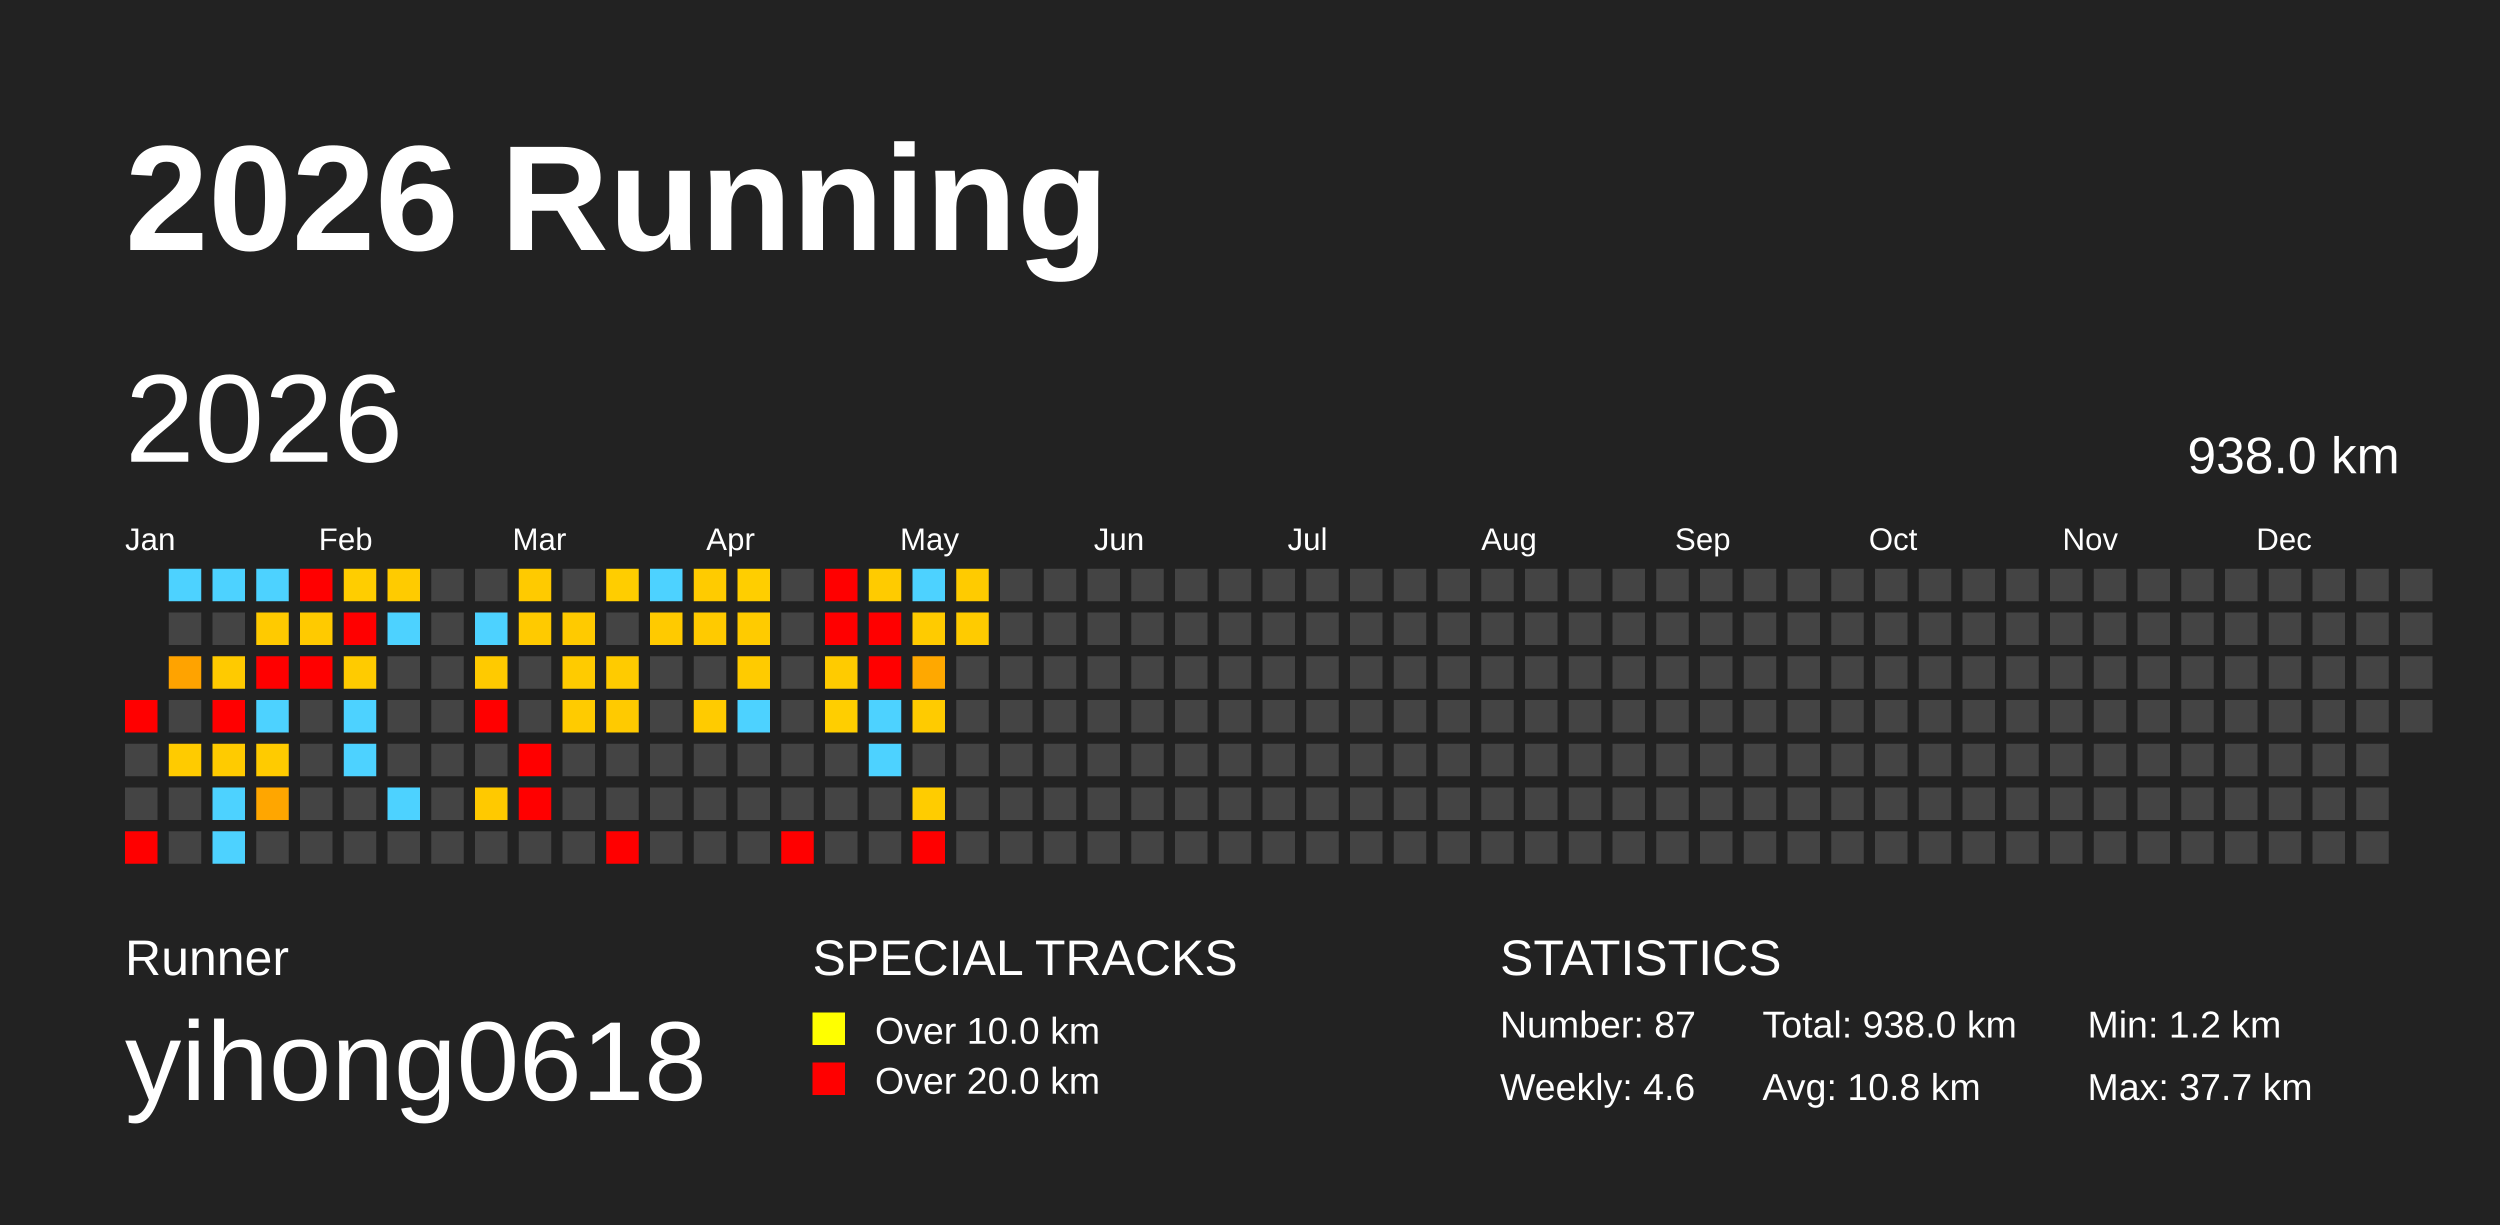
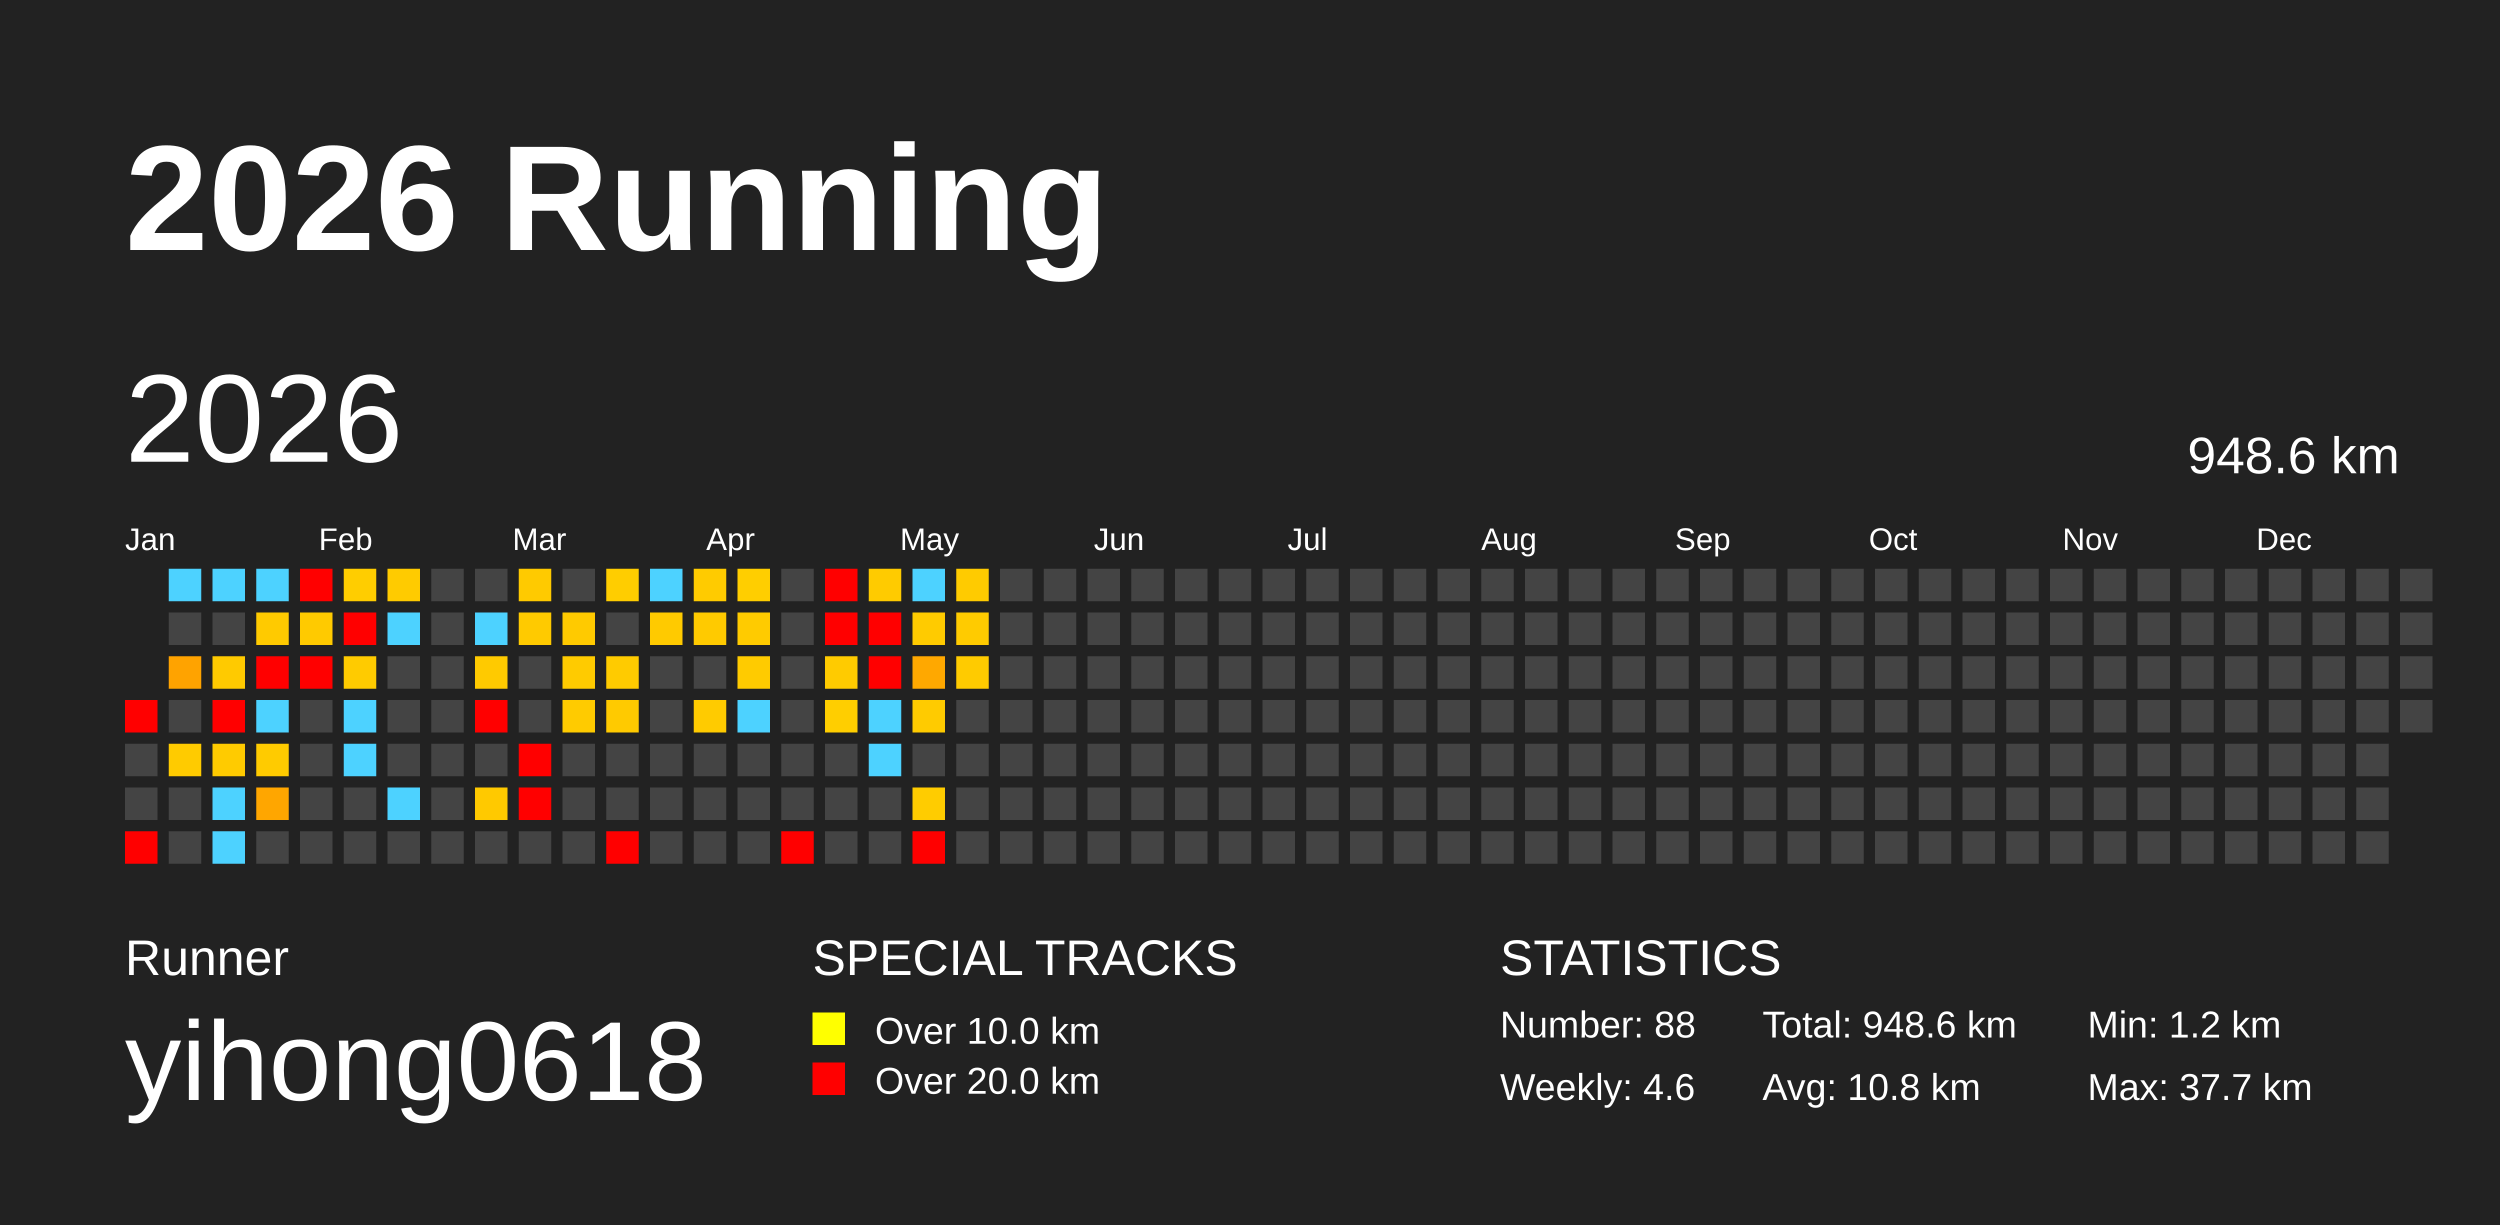
<svg xmlns="http://www.w3.org/2000/svg" baseProfile="full" height="98mm" version="1.1" viewBox="0,0,200,98" width="200mm">
  <defs />
  <rect fill="#222222" height="98" width="200" x="0" y="0" />
  <text fill="#FFFFFF" style="font-size:12px; font-family:Arial; font-weight:bold;" x="10" y="20">2026 Running</text>
  <text fill="#FFFFFF" style="font-size:4px; font-family:Arial" x="10" y="78">Runner</text>
  <text fill="#FFFFFF" style="font-size:9px; font-family:Arial" x="10" y="88">yihong0618</text>
  <text fill="#FFFFFF" style="font-size:4px; font-family:Arial" x="65" y="78">SPECIAL TRACKS</text>
  <rect fill="yellow" height="2.6" width="2.6" x="65" y="81" />
  <text fill="#FFFFFF" style="font-size:3px; font-family:Arial" x="70" y="83.5">Over 10.0 km</text>
  <rect fill="red" height="2.6" width="2.6" x="65" y="85" />
  <text fill="#FFFFFF" style="font-size:3px; font-family:Arial" x="70" y="87.5">Over 20.0 km</text>
  <text fill="#FFFFFF" style="font-size:4px; font-family:Arial" x="120" y="78">STATISTICS</text>
-   <text fill="#FFFFFF" style="font-size:3px; font-family:Arial" x="120" y="83">Number: 87</text>
+   <text fill="#FFFFFF" style="font-size:3px; font-family:Arial" x="120" y="83">Number: 88</text>
  <text fill="#FFFFFF" style="font-size:3px; font-family:Arial" x="120" y="88">Weekly: 4.6</text>
-   <text fill="#FFFFFF" style="font-size:3px; font-family:Arial" x="141" y="83">Total: 938.0 km</text>
+   <text fill="#FFFFFF" style="font-size:3px; font-family:Arial" x="141" y="83">Total: 948.6 km</text>
  <text fill="#FFFFFF" style="font-size:3px; font-family:Arial" x="141" y="88">Avg: 10.8 km</text>
  <text fill="#FFFFFF" style="font-size:3px; font-family:Arial" x="167" y="83">Min: 1.2 km</text>
  <text fill="#FFFFFF" style="font-size:3px; font-family:Arial" x="167" y="88">Max: 37.7 km</text>
  <text dominant-baseline="hanging" fill="#FFFFFF" style="font-size:10.0px; font-family:Arial;" x="10" y="30">2026</text>
-   <text dominant-baseline="hanging" fill="#FFFFFF" style="font-size:4.125px; font-family:Arial;" x="175" y="35">938.0 km</text>
+   <text dominant-baseline="hanging" fill="#FFFFFF" style="font-size:4.125px; font-family:Arial;" x="175" y="35">948.6 km</text>
  <text fill="#FFFFFF" style="font-size:2.5px; font-family:Arial" x="10.0" y="44">Jan</text>
  <text fill="#FFFFFF" style="font-size:2.5px; font-family:Arial" x="25.5" y="44">Feb</text>
  <text fill="#FFFFFF" style="font-size:2.5px; font-family:Arial" x="41.0" y="44">Mar</text>
  <text fill="#FFFFFF" style="font-size:2.5px; font-family:Arial" x="56.5" y="44">Apr</text>
  <text fill="#FFFFFF" style="font-size:2.5px; font-family:Arial" x="72.0" y="44">May</text>
  <text fill="#FFFFFF" style="font-size:2.5px; font-family:Arial" x="87.5" y="44">Jun</text>
  <text fill="#FFFFFF" style="font-size:2.5px; font-family:Arial" x="103.0" y="44">Jul</text>
  <text fill="#FFFFFF" style="font-size:2.5px; font-family:Arial" x="118.5" y="44">Aug</text>
  <text fill="#FFFFFF" style="font-size:2.5px; font-family:Arial" x="134.0" y="44">Sep</text>
  <text fill="#FFFFFF" style="font-size:2.5px; font-family:Arial" x="149.5" y="44">Oct</text>
  <text fill="#FFFFFF" style="font-size:2.5px; font-family:Arial" x="165.0" y="44">Nov</text>
  <text fill="#FFFFFF" style="font-size:2.5px; font-family:Arial" x="180.5" y="44">Dec</text>
  <rect fill="red" height="2.6" width="2.6" x="10.0" y="56.0" />
  <rect fill="#444444" height="2.6" width="2.6" x="10.0" y="59.5" />
  <rect fill="#444444" height="2.6" width="2.6" x="10.0" y="63.0" />
  <rect fill="red" height="2.6" width="2.6" x="10.0" y="66.5" />
  <rect fill="#4dd2ff" height="2.6" width="2.6" x="13.5" y="45.5" />
  <rect fill="#444444" height="2.6" width="2.6" x="13.5" y="49.0" />
  <rect fill="#ffa300" height="2.6" width="2.6" x="13.5" y="52.5" />
  <rect fill="#444444" height="2.6" width="2.6" x="13.5" y="56.0" />
  <rect fill="#ffcb00" height="2.6" width="2.6" x="13.5" y="59.5" />
  <rect fill="#444444" height="2.6" width="2.6" x="13.5" y="63.0" />
  <rect fill="#444444" height="2.6" width="2.6" x="13.5" y="66.5" />
  <rect fill="#4dd2ff" height="2.6" width="2.6" x="17.0" y="45.5" />
  <rect fill="#444444" height="2.6" width="2.6" x="17.0" y="49.0" />
  <rect fill="#ffca00" height="2.6" width="2.6" x="17.0" y="52.5" />
  <rect fill="red" height="2.6" width="2.6" x="17.0" y="56.0" />
  <rect fill="#ffcb00" height="2.6" width="2.6" x="17.0" y="59.5" />
  <rect fill="#4dd2ff" height="2.6" width="2.6" x="17.0" y="63.0" />
  <rect fill="#4dd2ff" height="2.6" width="2.6" x="17.0" y="66.5" />
  <rect fill="#4dd2ff" height="2.6" width="2.6" x="20.5" y="45.5" />
  <rect fill="#ffca00" height="2.6" width="2.6" x="20.5" y="49.0" />
  <rect fill="red" height="2.6" width="2.6" x="20.5" y="52.5" />
  <rect fill="#4dd2ff" height="2.6" width="2.6" x="20.5" y="56.0" />
  <rect fill="#ffcb00" height="2.6" width="2.6" x="20.5" y="59.5" />
  <rect fill="#ffa600" height="2.6" width="2.6" x="20.5" y="63.0" />
  <rect fill="#444444" height="2.6" width="2.6" x="20.5" y="66.5" />
  <rect fill="red" height="2.6" width="2.6" x="24.0" y="45.5" />
  <rect fill="#ffca00" height="2.6" width="2.6" x="24.0" y="49.0" />
  <rect fill="red" height="2.6" width="2.6" x="24.0" y="52.5" />
  <rect fill="#444444" height="2.6" width="2.6" x="24.0" y="56.0" />
  <rect fill="#444444" height="2.6" width="2.6" x="24.0" y="59.5" />
  <rect fill="#444444" height="2.6" width="2.6" x="24.0" y="63.0" />
  <rect fill="#444444" height="2.6" width="2.6" x="24.0" y="66.5" />
  <rect fill="#ffcd00" height="2.6" width="2.6" x="27.5" y="45.5" />
  <rect fill="red" height="2.6" width="2.6" x="27.5" y="49.0" />
  <rect fill="#ffcb00" height="2.6" width="2.6" x="27.5" y="52.5" />
  <rect fill="#4dd2ff" height="2.6" width="2.6" x="27.5" y="56.0" />
  <rect fill="#4dd2ff" height="2.6" width="2.6" x="27.5" y="59.5" />
  <rect fill="#444444" height="2.6" width="2.6" x="27.5" y="63.0" />
  <rect fill="#444444" height="2.6" width="2.6" x="27.5" y="66.5" />
  <rect fill="#ffcb00" height="2.6" width="2.6" x="31.0" y="45.5" />
  <rect fill="#4dd2ff" height="2.6" width="2.6" x="31.0" y="49.0" />
  <rect fill="#444444" height="2.6" width="2.6" x="31.0" y="52.5" />
  <rect fill="#444444" height="2.6" width="2.6" x="31.0" y="56.0" />
  <rect fill="#444444" height="2.6" width="2.6" x="31.0" y="59.5" />
  <rect fill="#4dd2ff" height="2.6" width="2.6" x="31.0" y="63.0" />
  <rect fill="#444444" height="2.6" width="2.6" x="31.0" y="66.5" />
  <rect fill="#444444" height="2.6" width="2.6" x="34.5" y="45.5" />
  <rect fill="#444444" height="2.6" width="2.6" x="34.5" y="49.0" />
  <rect fill="#444444" height="2.6" width="2.6" x="34.5" y="52.5" />
  <rect fill="#444444" height="2.6" width="2.6" x="34.5" y="56.0" />
  <rect fill="#444444" height="2.6" width="2.6" x="34.5" y="59.5" />
  <rect fill="#444444" height="2.6" width="2.6" x="34.5" y="63.0" />
  <rect fill="#444444" height="2.6" width="2.6" x="34.5" y="66.5" />
  <rect fill="#444444" height="2.6" width="2.6" x="38.0" y="45.5" />
  <rect fill="#4dd2ff" height="2.6" width="2.6" x="38.0" y="49.0" />
  <rect fill="#ffca00" height="2.6" width="2.6" x="38.0" y="52.5" />
  <rect fill="red" height="2.6" width="2.6" x="38.0" y="56.0" />
  <rect fill="#444444" height="2.6" width="2.6" x="38.0" y="59.5" />
  <rect fill="#ffc900" height="2.6" width="2.6" x="38.0" y="63.0" />
  <rect fill="#444444" height="2.6" width="2.6" x="38.0" y="66.5" />
  <rect fill="#ffca00" height="2.6" width="2.6" x="41.5" y="45.5" />
  <rect fill="#ffca00" height="2.6" width="2.6" x="41.5" y="49.0" />
  <rect fill="#444444" height="2.6" width="2.6" x="41.5" y="52.5" />
  <rect fill="#444444" height="2.6" width="2.6" x="41.5" y="56.0" />
  <rect fill="red" height="2.6" width="2.6" x="41.5" y="59.5" />
  <rect fill="red" height="2.6" width="2.6" x="41.5" y="63.0" />
  <rect fill="#444444" height="2.6" width="2.6" x="41.5" y="66.5" />
  <rect fill="#444444" height="2.6" width="2.6" x="45.0" y="45.5" />
  <rect fill="#ffca00" height="2.6" width="2.6" x="45.0" y="49.0" />
  <rect fill="#ffcb00" height="2.6" width="2.6" x="45.0" y="52.5" />
  <rect fill="#ffcb00" height="2.6" width="2.6" x="45.0" y="56.0" />
  <rect fill="#444444" height="2.6" width="2.6" x="45.0" y="59.5" />
  <rect fill="#444444" height="2.6" width="2.6" x="45.0" y="63.0" />
  <rect fill="#444444" height="2.6" width="2.6" x="45.0" y="66.5" />
  <rect fill="#ffcd00" height="2.6" width="2.6" x="48.5" y="45.5" />
  <rect fill="#444444" height="2.6" width="2.6" x="48.5" y="49.0" />
  <rect fill="#ffcb00" height="2.6" width="2.6" x="48.5" y="52.5" />
  <rect fill="#ffca00" height="2.6" width="2.6" x="48.5" y="56.0" />
  <rect fill="#444444" height="2.6" width="2.6" x="48.5" y="59.5" />
  <rect fill="#444444" height="2.6" width="2.6" x="48.5" y="63.0" />
  <rect fill="red" height="2.6" width="2.6" x="48.5" y="66.5" />
  <rect fill="#4dd2ff" height="2.6" width="2.6" x="52.0" y="45.5" />
  <rect fill="#ffca00" height="2.6" width="2.6" x="52.0" y="49.0" />
  <rect fill="#444444" height="2.6" width="2.6" x="52.0" y="52.5" />
  <rect fill="#444444" height="2.6" width="2.6" x="52.0" y="56.0" />
  <rect fill="#444444" height="2.6" width="2.6" x="52.0" y="59.5" />
  <rect fill="#444444" height="2.6" width="2.6" x="52.0" y="63.0" />
  <rect fill="#444444" height="2.6" width="2.6" x="52.0" y="66.5" />
  <rect fill="#ffcb00" height="2.6" width="2.6" x="55.5" y="45.5" />
  <rect fill="#ffca00" height="2.6" width="2.6" x="55.5" y="49.0" />
  <rect fill="#444444" height="2.6" width="2.6" x="55.5" y="52.5" />
  <rect fill="#ffcb00" height="2.6" width="2.6" x="55.5" y="56.0" />
  <rect fill="#444444" height="2.6" width="2.6" x="55.5" y="59.5" />
  <rect fill="#444444" height="2.6" width="2.6" x="55.5" y="63.0" />
  <rect fill="#444444" height="2.6" width="2.6" x="55.5" y="66.5" />
  <rect fill="#ffce00" height="2.6" width="2.6" x="59.0" y="45.5" />
  <rect fill="#ffcb00" height="2.6" width="2.6" x="59.0" y="49.0" />
  <rect fill="#ffcb00" height="2.6" width="2.6" x="59.0" y="52.5" />
  <rect fill="#4dd2ff" height="2.6" width="2.6" x="59.0" y="56.0" />
  <rect fill="#444444" height="2.6" width="2.6" x="59.0" y="59.5" />
  <rect fill="#444444" height="2.6" width="2.6" x="59.0" y="63.0" />
  <rect fill="#444444" height="2.6" width="2.6" x="59.0" y="66.5" />
  <rect fill="#444444" height="2.6" width="2.6" x="62.5" y="45.5" />
  <rect fill="#444444" height="2.6" width="2.6" x="62.5" y="49.0" />
  <rect fill="#444444" height="2.6" width="2.6" x="62.5" y="52.5" />
  <rect fill="#444444" height="2.6" width="2.6" x="62.5" y="56.0" />
  <rect fill="#444444" height="2.6" width="2.6" x="62.5" y="59.5" />
  <rect fill="#444444" height="2.6" width="2.6" x="62.5" y="63.0" />
  <rect fill="red" height="2.6" width="2.6" x="62.5" y="66.5" />
  <rect fill="red" height="2.6" width="2.6" x="66.0" y="45.5" />
  <rect fill="red" height="2.6" width="2.6" x="66.0" y="49.0" />
  <rect fill="#ffcb00" height="2.6" width="2.6" x="66.0" y="52.5" />
  <rect fill="#ffce00" height="2.6" width="2.6" x="66.0" y="56.0" />
  <rect fill="#444444" height="2.6" width="2.6" x="66.0" y="59.5" />
  <rect fill="#444444" height="2.6" width="2.6" x="66.0" y="63.0" />
  <rect fill="#444444" height="2.6" width="2.6" x="66.0" y="66.5" />
  <rect fill="#ffcb00" height="2.6" width="2.6" x="69.5" y="45.5" />
  <rect fill="red" height="2.6" width="2.6" x="69.5" y="49.0" />
  <rect fill="red" height="2.6" width="2.6" x="69.5" y="52.5" />
  <rect fill="#4dd2ff" height="2.6" width="2.6" x="69.5" y="56.0" />
  <rect fill="#4dd2ff" height="2.6" width="2.6" x="69.5" y="59.5" />
  <rect fill="#444444" height="2.6" width="2.6" x="69.5" y="63.0" />
  <rect fill="#444444" height="2.6" width="2.6" x="69.5" y="66.5" />
  <rect fill="#4dd2ff" height="2.6" width="2.6" x="73.0" y="45.5" />
  <rect fill="#ffcb00" height="2.6" width="2.6" x="73.0" y="49.0" />
  <rect fill="#ffa800" height="2.6" width="2.6" x="73.0" y="52.5" />
  <rect fill="#ffcb00" height="2.6" width="2.6" x="73.0" y="56.0" />
  <rect fill="#444444" height="2.6" width="2.6" x="73.0" y="59.5" />
  <rect fill="#ffcc00" height="2.6" width="2.6" x="73.0" y="63.0" />
  <rect fill="red" height="2.6" width="2.6" x="73.0" y="66.5" />
  <rect fill="#ffcb00" height="2.6" width="2.6" x="76.5" y="45.5" />
  <rect fill="#ffcb00" height="2.6" width="2.6" x="76.5" y="49.0" />
-   <rect fill="#444444" height="2.6" width="2.6" x="76.5" y="52.5" />
+   <rect fill="#ffcb00" height="2.6" width="2.6" x="76.5" y="52.5" />
  <rect fill="#444444" height="2.6" width="2.6" x="76.5" y="56.0" />
  <rect fill="#444444" height="2.6" width="2.6" x="76.5" y="59.5" />
  <rect fill="#444444" height="2.6" width="2.6" x="76.5" y="63.0" />
  <rect fill="#444444" height="2.6" width="2.6" x="76.5" y="66.5" />
  <rect fill="#444444" height="2.6" width="2.6" x="80.0" y="45.5" />
  <rect fill="#444444" height="2.6" width="2.6" x="80.0" y="49.0" />
  <rect fill="#444444" height="2.6" width="2.6" x="80.0" y="52.5" />
  <rect fill="#444444" height="2.6" width="2.6" x="80.0" y="56.0" />
  <rect fill="#444444" height="2.6" width="2.6" x="80.0" y="59.5" />
  <rect fill="#444444" height="2.6" width="2.6" x="80.0" y="63.0" />
  <rect fill="#444444" height="2.6" width="2.6" x="80.0" y="66.5" />
  <rect fill="#444444" height="2.6" width="2.6" x="83.5" y="45.5" />
  <rect fill="#444444" height="2.6" width="2.6" x="83.5" y="49.0" />
  <rect fill="#444444" height="2.6" width="2.6" x="83.5" y="52.5" />
  <rect fill="#444444" height="2.6" width="2.6" x="83.5" y="56.0" />
  <rect fill="#444444" height="2.6" width="2.6" x="83.5" y="59.5" />
  <rect fill="#444444" height="2.6" width="2.6" x="83.5" y="63.0" />
  <rect fill="#444444" height="2.6" width="2.6" x="83.5" y="66.5" />
  <rect fill="#444444" height="2.6" width="2.6" x="87.0" y="45.5" />
  <rect fill="#444444" height="2.6" width="2.6" x="87.0" y="49.0" />
  <rect fill="#444444" height="2.6" width="2.6" x="87.0" y="52.5" />
  <rect fill="#444444" height="2.6" width="2.6" x="87.0" y="56.0" />
  <rect fill="#444444" height="2.6" width="2.6" x="87.0" y="59.5" />
  <rect fill="#444444" height="2.6" width="2.6" x="87.0" y="63.0" />
  <rect fill="#444444" height="2.6" width="2.6" x="87.0" y="66.5" />
  <rect fill="#444444" height="2.6" width="2.6" x="90.5" y="45.5" />
  <rect fill="#444444" height="2.6" width="2.6" x="90.5" y="49.0" />
  <rect fill="#444444" height="2.6" width="2.6" x="90.5" y="52.5" />
  <rect fill="#444444" height="2.6" width="2.6" x="90.5" y="56.0" />
  <rect fill="#444444" height="2.6" width="2.6" x="90.5" y="59.5" />
  <rect fill="#444444" height="2.6" width="2.6" x="90.5" y="63.0" />
  <rect fill="#444444" height="2.6" width="2.6" x="90.5" y="66.5" />
  <rect fill="#444444" height="2.6" width="2.6" x="94.0" y="45.5" />
  <rect fill="#444444" height="2.6" width="2.6" x="94.0" y="49.0" />
  <rect fill="#444444" height="2.6" width="2.6" x="94.0" y="52.5" />
  <rect fill="#444444" height="2.6" width="2.6" x="94.0" y="56.0" />
  <rect fill="#444444" height="2.6" width="2.6" x="94.0" y="59.5" />
  <rect fill="#444444" height="2.6" width="2.6" x="94.0" y="63.0" />
  <rect fill="#444444" height="2.6" width="2.6" x="94.0" y="66.5" />
  <rect fill="#444444" height="2.6" width="2.6" x="97.5" y="45.5" />
  <rect fill="#444444" height="2.6" width="2.6" x="97.5" y="49.0" />
  <rect fill="#444444" height="2.6" width="2.6" x="97.5" y="52.5" />
  <rect fill="#444444" height="2.6" width="2.6" x="97.5" y="56.0" />
  <rect fill="#444444" height="2.6" width="2.6" x="97.5" y="59.5" />
  <rect fill="#444444" height="2.6" width="2.6" x="97.5" y="63.0" />
  <rect fill="#444444" height="2.6" width="2.6" x="97.5" y="66.5" />
  <rect fill="#444444" height="2.6" width="2.6" x="101.0" y="45.5" />
  <rect fill="#444444" height="2.6" width="2.6" x="101.0" y="49.0" />
  <rect fill="#444444" height="2.6" width="2.6" x="101.0" y="52.5" />
  <rect fill="#444444" height="2.6" width="2.6" x="101.0" y="56.0" />
  <rect fill="#444444" height="2.6" width="2.6" x="101.0" y="59.5" />
  <rect fill="#444444" height="2.6" width="2.6" x="101.0" y="63.0" />
  <rect fill="#444444" height="2.6" width="2.6" x="101.0" y="66.5" />
  <rect fill="#444444" height="2.6" width="2.6" x="104.5" y="45.5" />
  <rect fill="#444444" height="2.6" width="2.6" x="104.5" y="49.0" />
  <rect fill="#444444" height="2.6" width="2.6" x="104.5" y="52.5" />
  <rect fill="#444444" height="2.6" width="2.6" x="104.5" y="56.0" />
  <rect fill="#444444" height="2.6" width="2.6" x="104.5" y="59.5" />
  <rect fill="#444444" height="2.6" width="2.6" x="104.5" y="63.0" />
  <rect fill="#444444" height="2.6" width="2.6" x="104.5" y="66.5" />
  <rect fill="#444444" height="2.6" width="2.6" x="108.0" y="45.5" />
  <rect fill="#444444" height="2.6" width="2.6" x="108.0" y="49.0" />
  <rect fill="#444444" height="2.6" width="2.6" x="108.0" y="52.5" />
  <rect fill="#444444" height="2.6" width="2.6" x="108.0" y="56.0" />
  <rect fill="#444444" height="2.6" width="2.6" x="108.0" y="59.5" />
  <rect fill="#444444" height="2.6" width="2.6" x="108.0" y="63.0" />
  <rect fill="#444444" height="2.6" width="2.6" x="108.0" y="66.5" />
  <rect fill="#444444" height="2.6" width="2.6" x="111.5" y="45.5" />
  <rect fill="#444444" height="2.6" width="2.6" x="111.5" y="49.0" />
  <rect fill="#444444" height="2.6" width="2.6" x="111.5" y="52.5" />
  <rect fill="#444444" height="2.6" width="2.6" x="111.5" y="56.0" />
  <rect fill="#444444" height="2.6" width="2.6" x="111.5" y="59.5" />
  <rect fill="#444444" height="2.6" width="2.6" x="111.5" y="63.0" />
  <rect fill="#444444" height="2.6" width="2.6" x="111.5" y="66.5" />
  <rect fill="#444444" height="2.6" width="2.6" x="115.0" y="45.5" />
  <rect fill="#444444" height="2.6" width="2.6" x="115.0" y="49.0" />
  <rect fill="#444444" height="2.6" width="2.6" x="115.0" y="52.5" />
  <rect fill="#444444" height="2.6" width="2.6" x="115.0" y="56.0" />
  <rect fill="#444444" height="2.6" width="2.6" x="115.0" y="59.5" />
  <rect fill="#444444" height="2.6" width="2.6" x="115.0" y="63.0" />
  <rect fill="#444444" height="2.6" width="2.6" x="115.0" y="66.5" />
  <rect fill="#444444" height="2.6" width="2.6" x="118.5" y="45.5" />
  <rect fill="#444444" height="2.6" width="2.6" x="118.5" y="49.0" />
  <rect fill="#444444" height="2.6" width="2.6" x="118.5" y="52.5" />
  <rect fill="#444444" height="2.6" width="2.6" x="118.5" y="56.0" />
  <rect fill="#444444" height="2.6" width="2.6" x="118.5" y="59.5" />
  <rect fill="#444444" height="2.6" width="2.6" x="118.5" y="63.0" />
  <rect fill="#444444" height="2.6" width="2.6" x="118.5" y="66.5" />
  <rect fill="#444444" height="2.6" width="2.6" x="122.0" y="45.5" />
  <rect fill="#444444" height="2.6" width="2.6" x="122.0" y="49.0" />
  <rect fill="#444444" height="2.6" width="2.6" x="122.0" y="52.5" />
  <rect fill="#444444" height="2.6" width="2.6" x="122.0" y="56.0" />
  <rect fill="#444444" height="2.6" width="2.6" x="122.0" y="59.5" />
  <rect fill="#444444" height="2.6" width="2.6" x="122.0" y="63.0" />
  <rect fill="#444444" height="2.6" width="2.6" x="122.0" y="66.5" />
  <rect fill="#444444" height="2.6" width="2.6" x="125.5" y="45.5" />
  <rect fill="#444444" height="2.6" width="2.6" x="125.5" y="49.0" />
  <rect fill="#444444" height="2.6" width="2.6" x="125.5" y="52.5" />
  <rect fill="#444444" height="2.6" width="2.6" x="125.5" y="56.0" />
  <rect fill="#444444" height="2.6" width="2.6" x="125.5" y="59.5" />
  <rect fill="#444444" height="2.6" width="2.6" x="125.5" y="63.0" />
  <rect fill="#444444" height="2.6" width="2.6" x="125.5" y="66.5" />
  <rect fill="#444444" height="2.6" width="2.6" x="129.0" y="45.5" />
  <rect fill="#444444" height="2.6" width="2.6" x="129.0" y="49.0" />
  <rect fill="#444444" height="2.6" width="2.6" x="129.0" y="52.5" />
  <rect fill="#444444" height="2.6" width="2.6" x="129.0" y="56.0" />
  <rect fill="#444444" height="2.6" width="2.6" x="129.0" y="59.5" />
  <rect fill="#444444" height="2.6" width="2.6" x="129.0" y="63.0" />
  <rect fill="#444444" height="2.6" width="2.6" x="129.0" y="66.5" />
  <rect fill="#444444" height="2.6" width="2.6" x="132.5" y="45.5" />
  <rect fill="#444444" height="2.6" width="2.6" x="132.5" y="49.0" />
  <rect fill="#444444" height="2.6" width="2.6" x="132.5" y="52.5" />
  <rect fill="#444444" height="2.6" width="2.6" x="132.5" y="56.0" />
  <rect fill="#444444" height="2.6" width="2.6" x="132.5" y="59.5" />
  <rect fill="#444444" height="2.6" width="2.6" x="132.5" y="63.0" />
  <rect fill="#444444" height="2.6" width="2.6" x="132.5" y="66.5" />
  <rect fill="#444444" height="2.6" width="2.6" x="136.0" y="45.5" />
  <rect fill="#444444" height="2.6" width="2.6" x="136.0" y="49.0" />
  <rect fill="#444444" height="2.6" width="2.6" x="136.0" y="52.5" />
  <rect fill="#444444" height="2.6" width="2.6" x="136.0" y="56.0" />
  <rect fill="#444444" height="2.6" width="2.6" x="136.0" y="59.5" />
  <rect fill="#444444" height="2.6" width="2.6" x="136.0" y="63.0" />
  <rect fill="#444444" height="2.6" width="2.6" x="136.0" y="66.5" />
  <rect fill="#444444" height="2.6" width="2.6" x="139.5" y="45.5" />
  <rect fill="#444444" height="2.6" width="2.6" x="139.5" y="49.0" />
  <rect fill="#444444" height="2.6" width="2.6" x="139.5" y="52.5" />
  <rect fill="#444444" height="2.6" width="2.6" x="139.5" y="56.0" />
  <rect fill="#444444" height="2.6" width="2.6" x="139.5" y="59.5" />
  <rect fill="#444444" height="2.6" width="2.6" x="139.5" y="63.0" />
  <rect fill="#444444" height="2.6" width="2.6" x="139.5" y="66.5" />
  <rect fill="#444444" height="2.6" width="2.6" x="143.0" y="45.5" />
  <rect fill="#444444" height="2.6" width="2.6" x="143.0" y="49.0" />
  <rect fill="#444444" height="2.6" width="2.6" x="143.0" y="52.5" />
  <rect fill="#444444" height="2.6" width="2.6" x="143.0" y="56.0" />
  <rect fill="#444444" height="2.6" width="2.6" x="143.0" y="59.5" />
  <rect fill="#444444" height="2.6" width="2.6" x="143.0" y="63.0" />
  <rect fill="#444444" height="2.6" width="2.6" x="143.0" y="66.5" />
  <rect fill="#444444" height="2.6" width="2.6" x="146.5" y="45.5" />
  <rect fill="#444444" height="2.6" width="2.6" x="146.5" y="49.0" />
  <rect fill="#444444" height="2.6" width="2.6" x="146.5" y="52.5" />
  <rect fill="#444444" height="2.6" width="2.6" x="146.5" y="56.0" />
  <rect fill="#444444" height="2.6" width="2.6" x="146.5" y="59.5" />
  <rect fill="#444444" height="2.6" width="2.6" x="146.5" y="63.0" />
  <rect fill="#444444" height="2.6" width="2.6" x="146.5" y="66.5" />
  <rect fill="#444444" height="2.6" width="2.6" x="150.0" y="45.5" />
  <rect fill="#444444" height="2.6" width="2.6" x="150.0" y="49.0" />
  <rect fill="#444444" height="2.6" width="2.6" x="150.0" y="52.5" />
  <rect fill="#444444" height="2.6" width="2.6" x="150.0" y="56.0" />
  <rect fill="#444444" height="2.6" width="2.6" x="150.0" y="59.5" />
  <rect fill="#444444" height="2.6" width="2.6" x="150.0" y="63.0" />
  <rect fill="#444444" height="2.6" width="2.6" x="150.0" y="66.5" />
  <rect fill="#444444" height="2.6" width="2.6" x="153.5" y="45.5" />
  <rect fill="#444444" height="2.6" width="2.6" x="153.5" y="49.0" />
  <rect fill="#444444" height="2.6" width="2.6" x="153.5" y="52.5" />
  <rect fill="#444444" height="2.6" width="2.6" x="153.5" y="56.0" />
  <rect fill="#444444" height="2.6" width="2.6" x="153.5" y="59.5" />
  <rect fill="#444444" height="2.6" width="2.6" x="153.5" y="63.0" />
  <rect fill="#444444" height="2.6" width="2.6" x="153.5" y="66.5" />
  <rect fill="#444444" height="2.6" width="2.6" x="157.0" y="45.5" />
  <rect fill="#444444" height="2.6" width="2.6" x="157.0" y="49.0" />
  <rect fill="#444444" height="2.6" width="2.6" x="157.0" y="52.5" />
  <rect fill="#444444" height="2.6" width="2.6" x="157.0" y="56.0" />
  <rect fill="#444444" height="2.6" width="2.6" x="157.0" y="59.5" />
  <rect fill="#444444" height="2.6" width="2.6" x="157.0" y="63.0" />
  <rect fill="#444444" height="2.6" width="2.6" x="157.0" y="66.5" />
  <rect fill="#444444" height="2.6" width="2.6" x="160.5" y="45.5" />
  <rect fill="#444444" height="2.6" width="2.6" x="160.5" y="49.0" />
  <rect fill="#444444" height="2.6" width="2.6" x="160.5" y="52.5" />
  <rect fill="#444444" height="2.6" width="2.6" x="160.5" y="56.0" />
  <rect fill="#444444" height="2.6" width="2.6" x="160.5" y="59.5" />
  <rect fill="#444444" height="2.6" width="2.6" x="160.5" y="63.0" />
  <rect fill="#444444" height="2.6" width="2.6" x="160.5" y="66.5" />
  <rect fill="#444444" height="2.6" width="2.6" x="164.0" y="45.5" />
  <rect fill="#444444" height="2.6" width="2.6" x="164.0" y="49.0" />
  <rect fill="#444444" height="2.6" width="2.6" x="164.0" y="52.5" />
  <rect fill="#444444" height="2.6" width="2.6" x="164.0" y="56.0" />
  <rect fill="#444444" height="2.6" width="2.6" x="164.0" y="59.5" />
  <rect fill="#444444" height="2.6" width="2.6" x="164.0" y="63.0" />
  <rect fill="#444444" height="2.6" width="2.6" x="164.0" y="66.5" />
  <rect fill="#444444" height="2.6" width="2.6" x="167.5" y="45.5" />
  <rect fill="#444444" height="2.6" width="2.6" x="167.5" y="49.0" />
  <rect fill="#444444" height="2.6" width="2.6" x="167.5" y="52.5" />
  <rect fill="#444444" height="2.6" width="2.6" x="167.5" y="56.0" />
  <rect fill="#444444" height="2.6" width="2.6" x="167.5" y="59.5" />
  <rect fill="#444444" height="2.6" width="2.6" x="167.5" y="63.0" />
  <rect fill="#444444" height="2.6" width="2.6" x="167.5" y="66.5" />
  <rect fill="#444444" height="2.6" width="2.6" x="171.0" y="45.5" />
  <rect fill="#444444" height="2.6" width="2.6" x="171.0" y="49.0" />
  <rect fill="#444444" height="2.6" width="2.6" x="171.0" y="52.5" />
  <rect fill="#444444" height="2.6" width="2.6" x="171.0" y="56.0" />
  <rect fill="#444444" height="2.6" width="2.6" x="171.0" y="59.5" />
  <rect fill="#444444" height="2.6" width="2.6" x="171.0" y="63.0" />
  <rect fill="#444444" height="2.6" width="2.6" x="171.0" y="66.5" />
  <rect fill="#444444" height="2.6" width="2.6" x="174.5" y="45.5" />
  <rect fill="#444444" height="2.6" width="2.6" x="174.5" y="49.0" />
  <rect fill="#444444" height="2.6" width="2.6" x="174.5" y="52.5" />
  <rect fill="#444444" height="2.6" width="2.6" x="174.5" y="56.0" />
  <rect fill="#444444" height="2.6" width="2.6" x="174.5" y="59.5" />
  <rect fill="#444444" height="2.6" width="2.6" x="174.5" y="63.0" />
  <rect fill="#444444" height="2.6" width="2.6" x="174.5" y="66.5" />
  <rect fill="#444444" height="2.6" width="2.6" x="178.0" y="45.5" />
  <rect fill="#444444" height="2.6" width="2.6" x="178.0" y="49.0" />
  <rect fill="#444444" height="2.6" width="2.6" x="178.0" y="52.5" />
  <rect fill="#444444" height="2.6" width="2.6" x="178.0" y="56.0" />
  <rect fill="#444444" height="2.6" width="2.6" x="178.0" y="59.5" />
  <rect fill="#444444" height="2.6" width="2.6" x="178.0" y="63.0" />
  <rect fill="#444444" height="2.6" width="2.6" x="178.0" y="66.5" />
  <rect fill="#444444" height="2.6" width="2.6" x="181.5" y="45.5" />
  <rect fill="#444444" height="2.6" width="2.6" x="181.5" y="49.0" />
  <rect fill="#444444" height="2.6" width="2.6" x="181.5" y="52.5" />
  <rect fill="#444444" height="2.6" width="2.6" x="181.5" y="56.0" />
  <rect fill="#444444" height="2.6" width="2.6" x="181.5" y="59.5" />
  <rect fill="#444444" height="2.6" width="2.6" x="181.5" y="63.0" />
  <rect fill="#444444" height="2.6" width="2.6" x="181.5" y="66.5" />
  <rect fill="#444444" height="2.6" width="2.6" x="185.0" y="45.5" />
  <rect fill="#444444" height="2.6" width="2.6" x="185.0" y="49.0" />
  <rect fill="#444444" height="2.6" width="2.6" x="185.0" y="52.5" />
  <rect fill="#444444" height="2.6" width="2.6" x="185.0" y="56.0" />
  <rect fill="#444444" height="2.6" width="2.6" x="185.0" y="59.5" />
  <rect fill="#444444" height="2.6" width="2.6" x="185.0" y="63.0" />
  <rect fill="#444444" height="2.6" width="2.6" x="185.0" y="66.5" />
  <rect fill="#444444" height="2.6" width="2.6" x="188.5" y="45.5" />
  <rect fill="#444444" height="2.6" width="2.6" x="188.5" y="49.0" />
  <rect fill="#444444" height="2.6" width="2.6" x="188.5" y="52.5" />
  <rect fill="#444444" height="2.6" width="2.6" x="188.5" y="56.0" />
  <rect fill="#444444" height="2.6" width="2.6" x="188.5" y="59.5" />
  <rect fill="#444444" height="2.6" width="2.6" x="188.5" y="63.0" />
  <rect fill="#444444" height="2.6" width="2.6" x="188.5" y="66.5" />
  <rect fill="#444444" height="2.6" width="2.6" x="192.0" y="45.5" />
  <rect fill="#444444" height="2.6" width="2.6" x="192.0" y="49.0" />
  <rect fill="#444444" height="2.6" width="2.6" x="192.0" y="52.5" />
  <rect fill="#444444" height="2.6" width="2.6" x="192.0" y="56.0" />
</svg>
